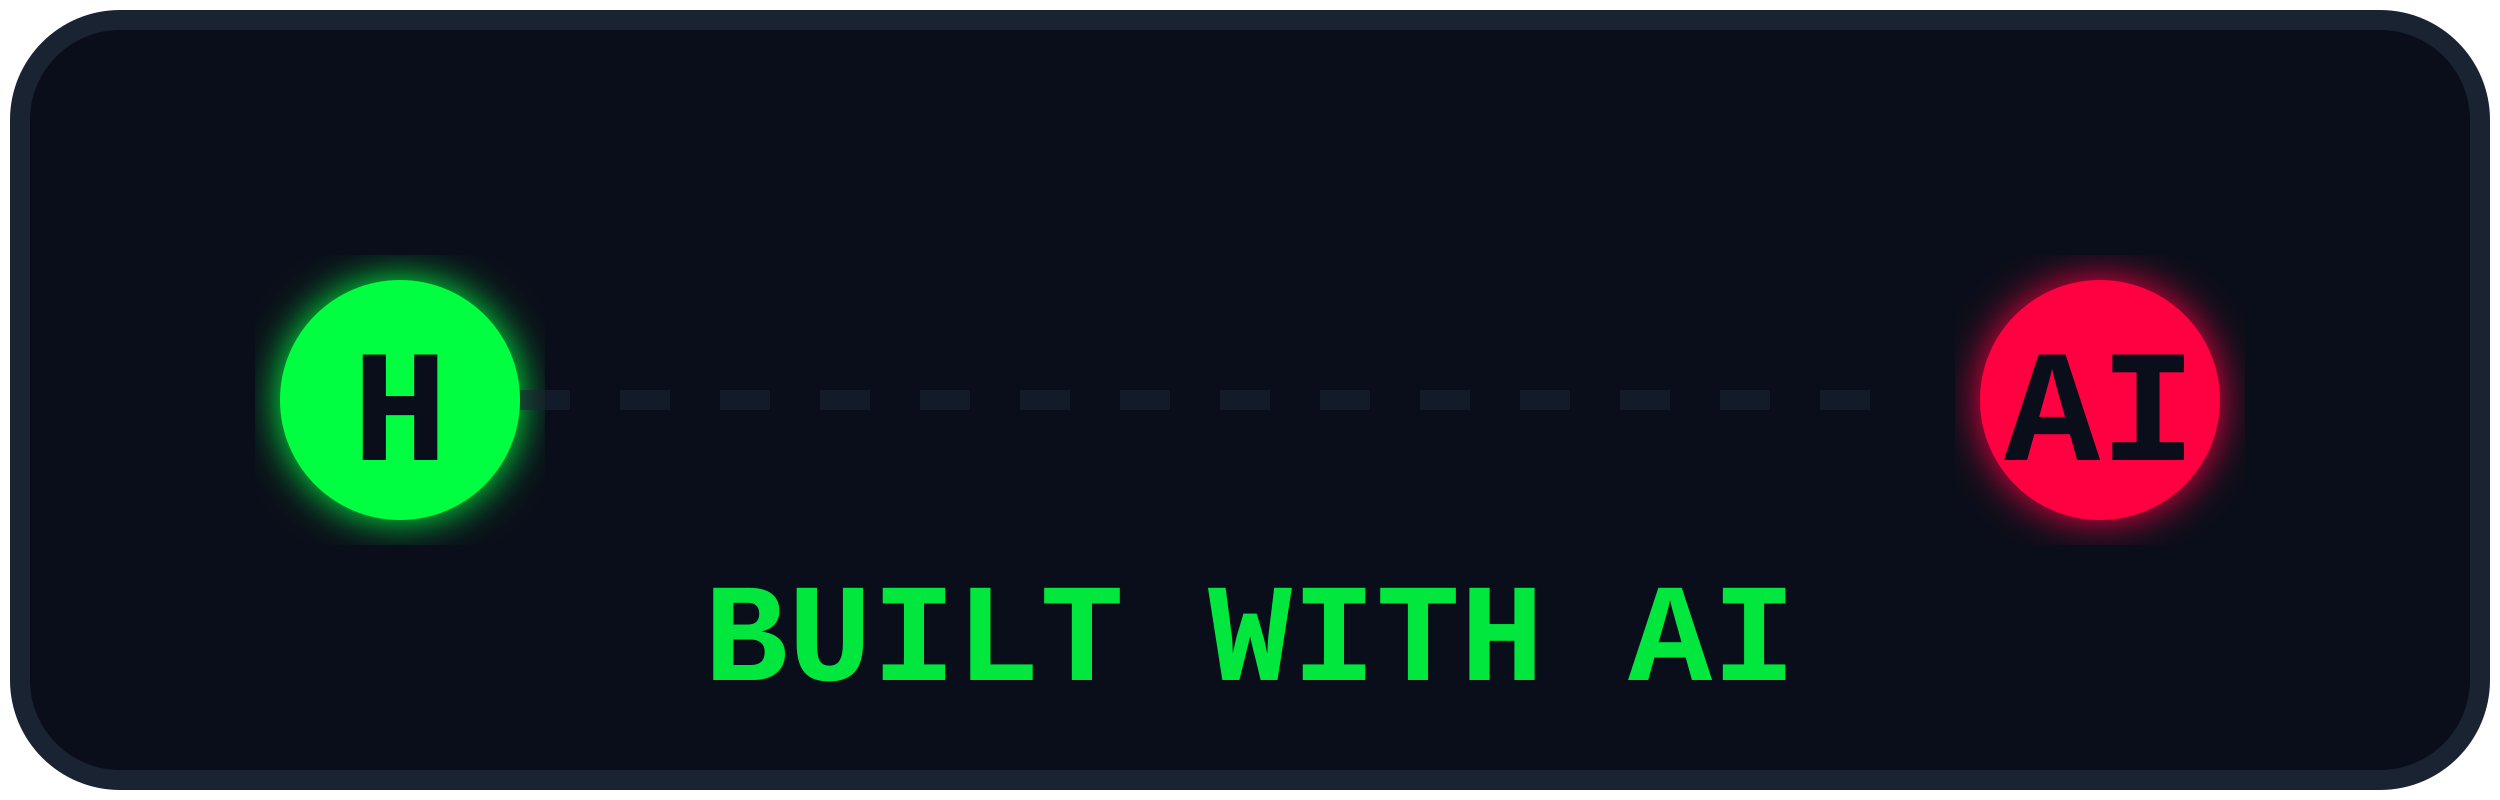
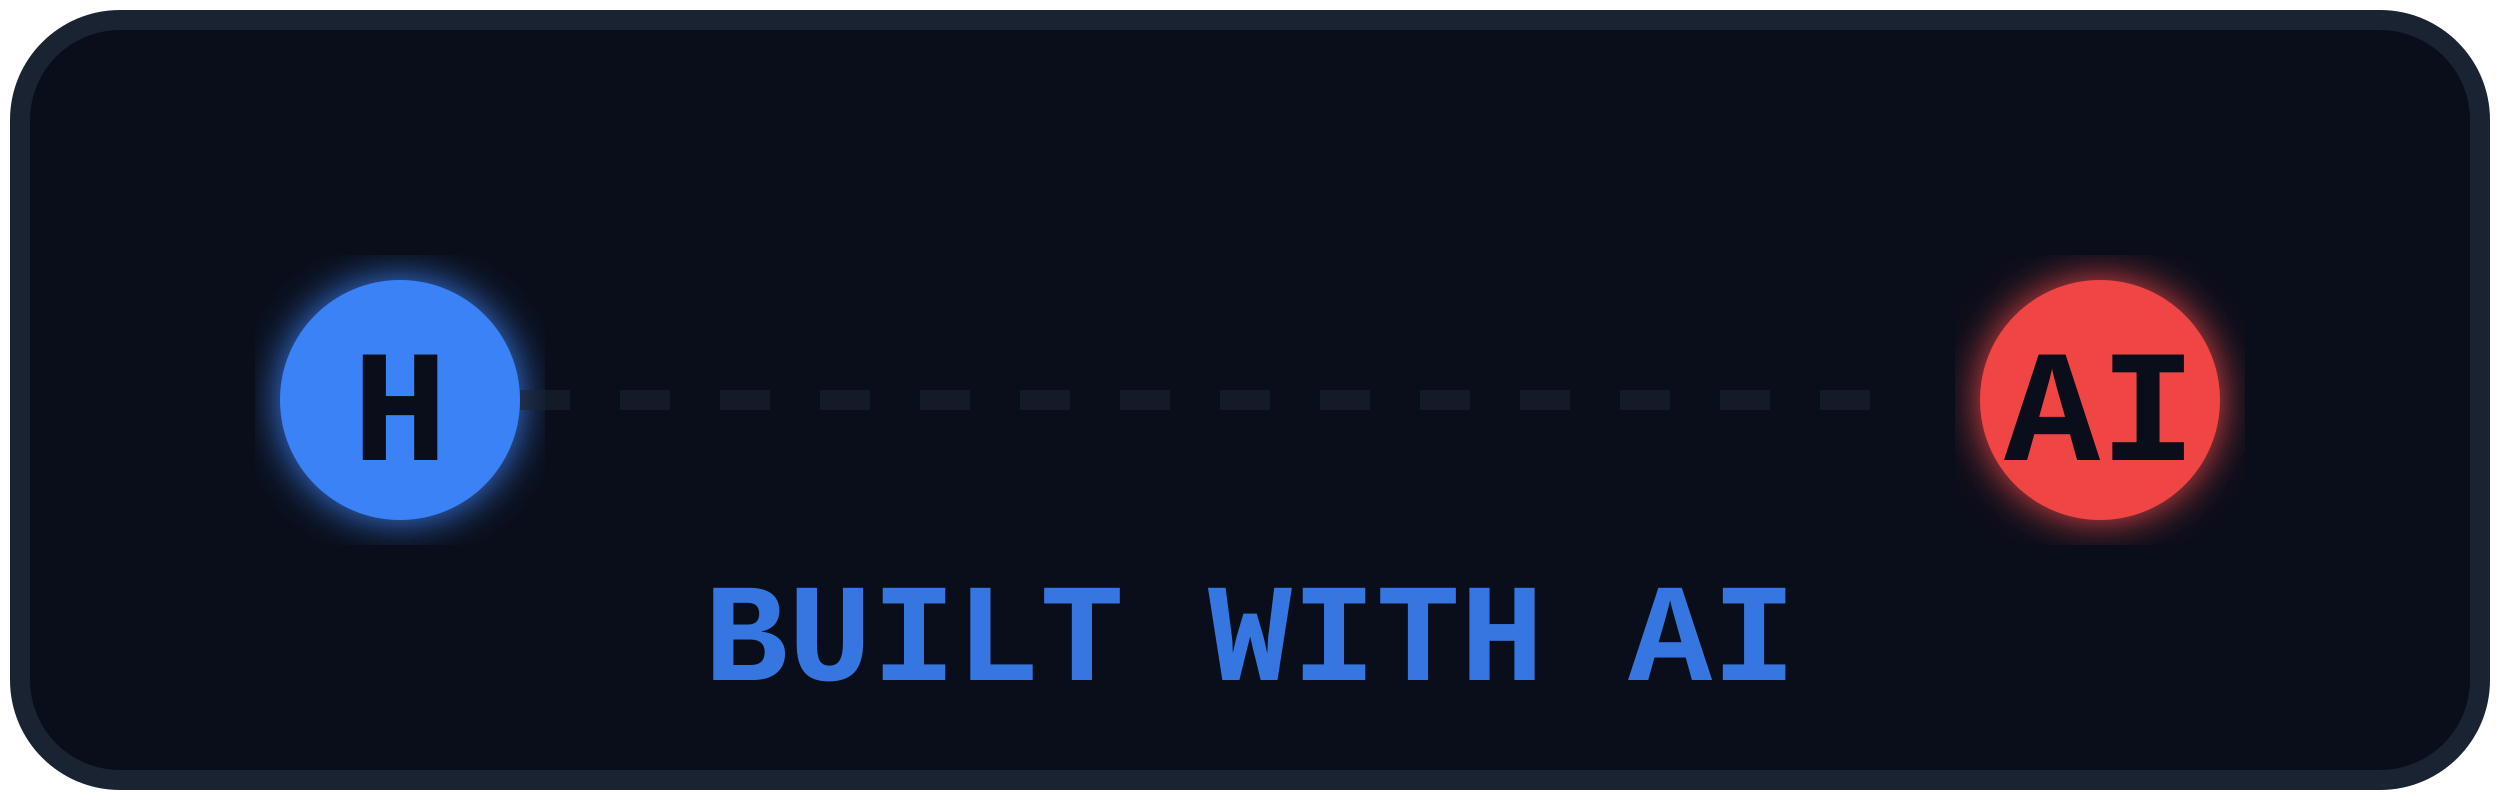
<svg xmlns="http://www.w3.org/2000/svg" viewBox="0 0 250 80" width="250" height="80">
  <defs>
    <filter id="partnerGlow">
      <feGaussianBlur stdDeviation="2" result="coloredBlur" />
      <feMerge>
        <feMergeNode in="coloredBlur" />
        <feMergeNode in="SourceGraphic" />
      </feMerge>
    </filter>
  </defs>
  <rect x="2" y="2" width="246" height="76" rx="10" fill="#0a0e1a" stroke="#1a2332" stroke-width="2" />
-   <circle cx="40" cy="40" r="12" fill="#00ff41" filter="url(#partnerGlow)" />
+   <circle cx="40" cy="40" r="12" fill="#3b82f6" filter="url(#partnerGlow)" />
  <text x="40" y="46" font-family="'Courier New', Consolas, monospace" font-size="16" font-weight="bold" fill="#0a0e1a" text-anchor="middle">H</text>
  <line x1="52" y1="40" x2="188" y2="40" stroke="#1a2332" stroke-width="2" stroke-dasharray="5 5" opacity="0.6" />
-   <circle cx="210" cy="40" r="12" fill="#ff0040" filter="url(#partnerGlow)" />
+   <circle cx="210" cy="40" r="12" fill="#ef4444" filter="url(#partnerGlow)" />
  <text x="210" y="46" font-family="'Courier New', Consolas, monospace" font-size="16" font-weight="bold" fill="#0a0e1a" text-anchor="middle">AI</text>
-   <text x="125" y="68" font-family="'Courier New', Consolas, monospace" font-size="14" font-weight="bold" fill="#00ff41" text-anchor="middle" opacity="0.9">BUILT WITH AI</text>
+   <text x="125" y="68" font-family="'Courier New', Consolas, monospace" font-size="14" font-weight="bold" fill="#3b82f6" text-anchor="middle" opacity="0.9">BUILT WITH AI</text>
</svg>
